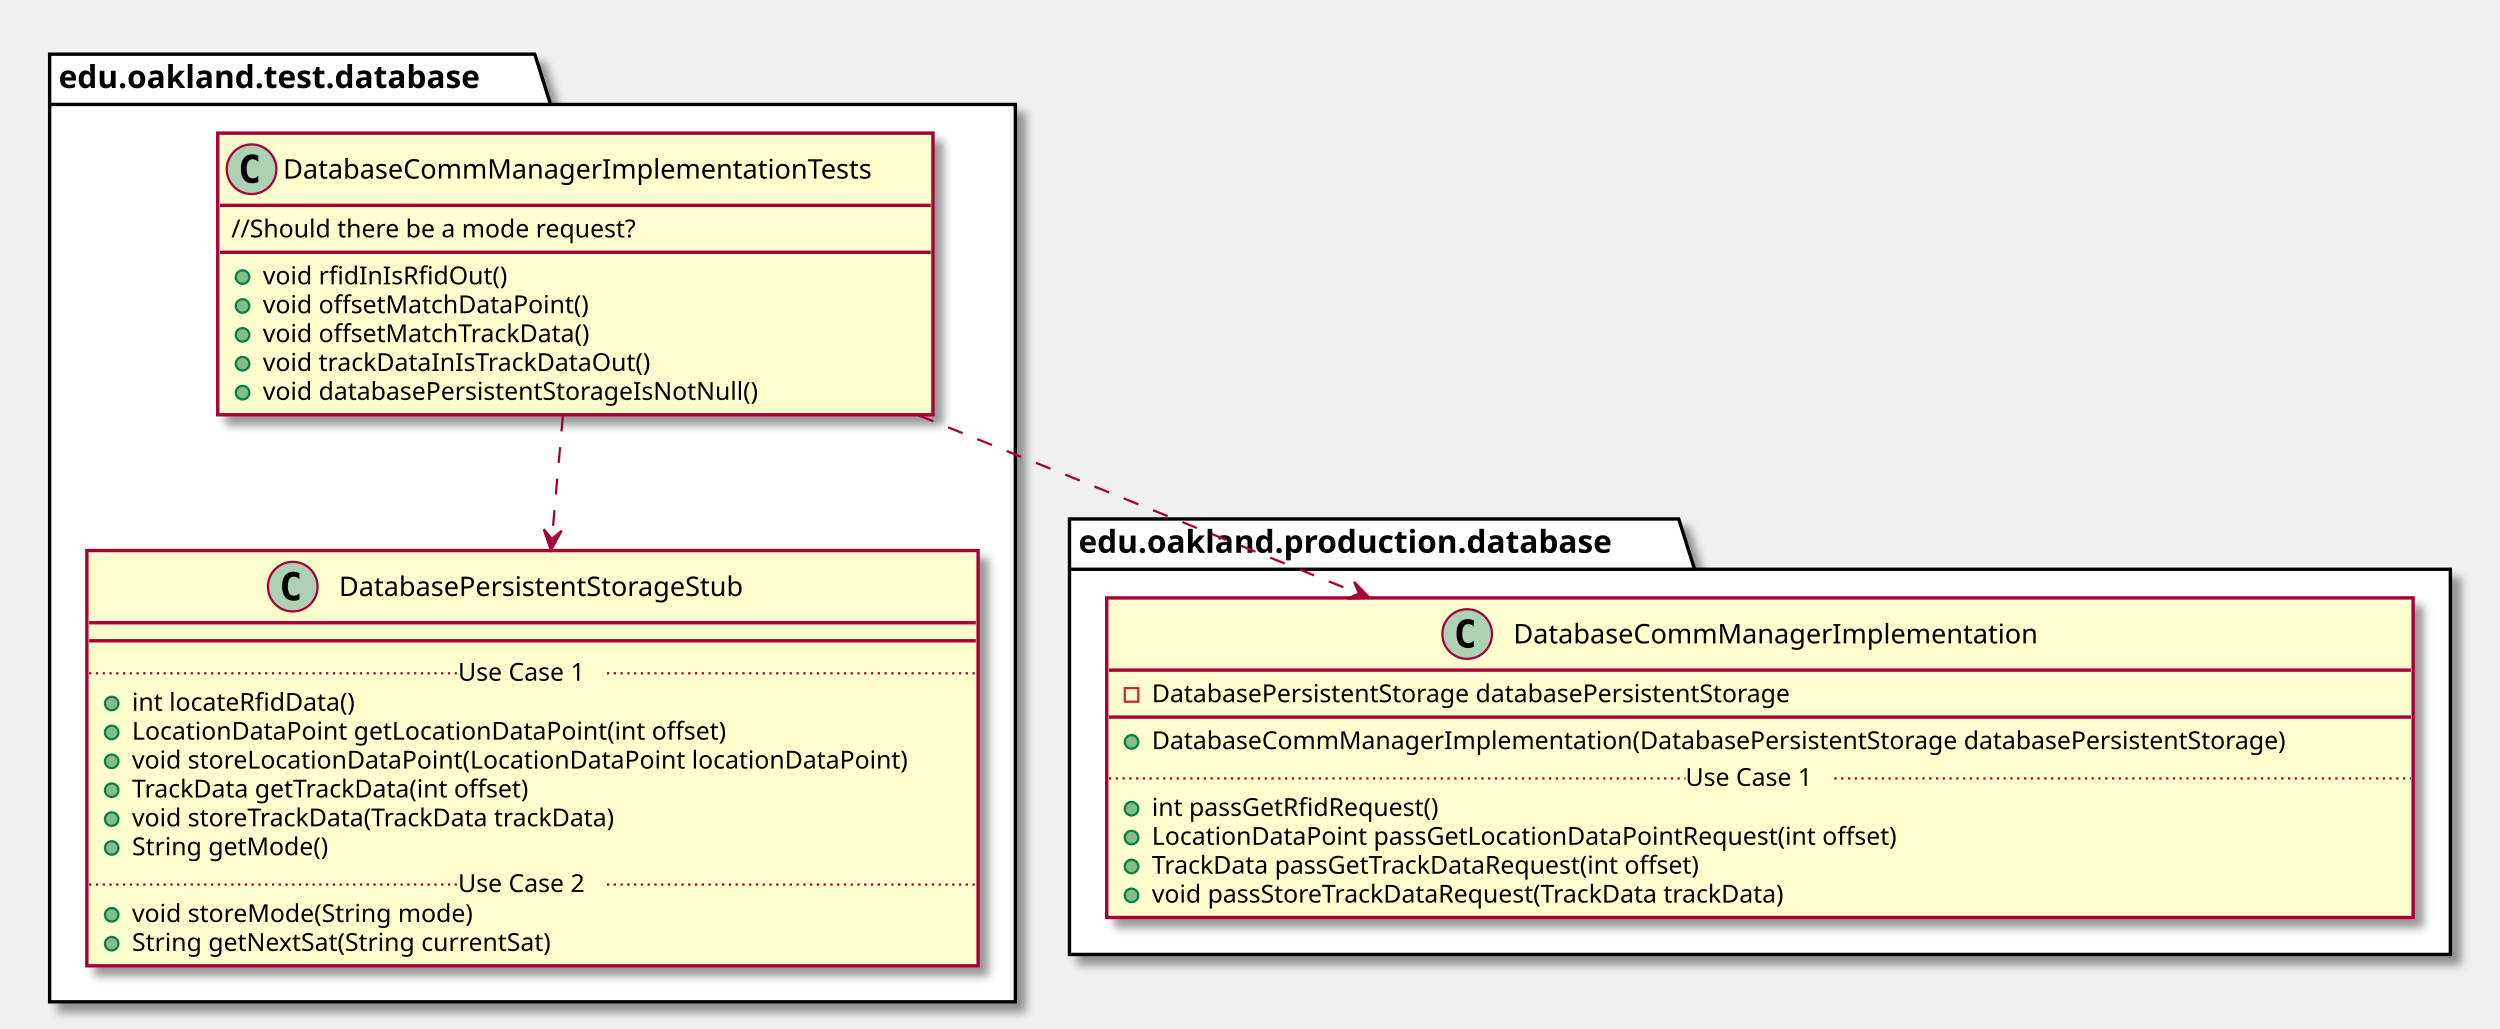
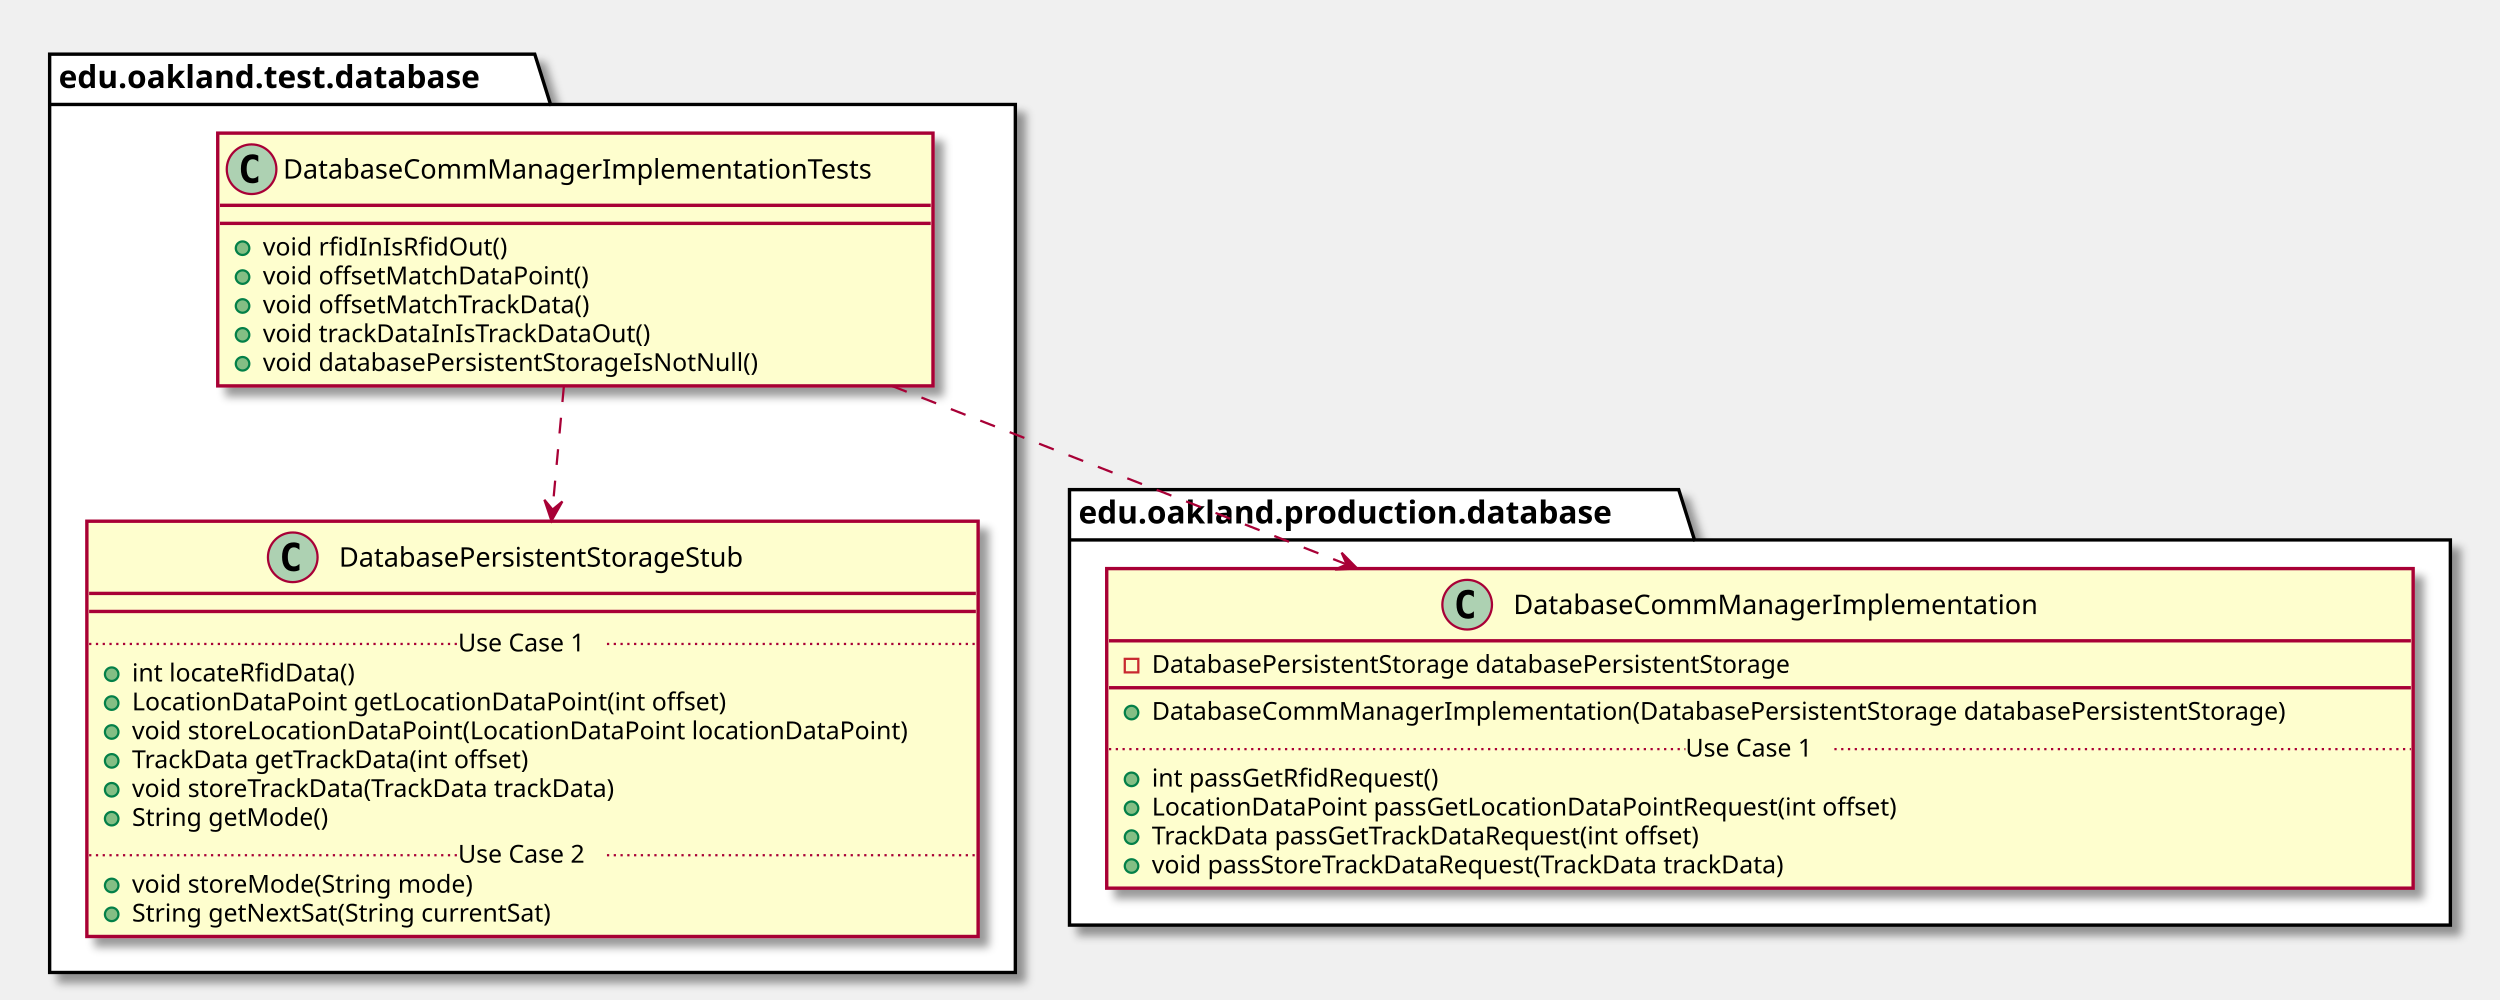
- <svg xmlns="http://www.w3.org/2000/svg" contentScriptType="application/ecmascript" contentStyleType="text/css" height="456px" preserveAspectRatio="none" style="width:1108px;height:456px;" version="1.1" viewBox="0 0 1108 456" width="1108px" zoomAndPan="magnify">
+ <svg xmlns="http://www.w3.org/2000/svg" contentScriptType="application/ecmascript" contentStyleType="text/css" height="443px" preserveAspectRatio="none" style="width:1108px;height:443px;" version="1.1" viewBox="0 0 1108 443" width="1108px" zoomAndPan="magnify">
  <defs>
-     <filter height="300%" id="f1g9u2n0v16wlh" width="300%" x="-1" y="-1">
+     <filter height="300%" id="fx4a8l3toydjx" width="300%" x="-1" y="-1">
      <feGaussianBlur result="blurOut" stdDeviation="2.0" />
      <feColorMatrix in="blurOut" result="blurOut2" type="matrix" values="0 0 0 0 0 0 0 0 0 0 0 0 0 0 0 0 0 0 .4 0" />
      <feOffset dx="4.0" dy="4.0" in="blurOut2" result="blurOut3" />
      <feBlend in="SourceGraphic" in2="blurOut3" mode="normal" />
    </filter>
  </defs>
  <g>
-     <polygon fill="#FFFFFF" filter="url(#f1g9u2n0v16wlh)" points="22,24,237,24,244,46.297,450,46.297,450,444,22,444,22,24" style="stroke: #000000; stroke-width: 1.5;" />
+     <polygon fill="#FFFFFF" filter="url(#fx4a8l3toydjx)" points="22,24,237,24,244,46.297,450,46.297,450,431,22,431,22,24" style="stroke: #000000; stroke-width: 1.5;" />
    <line style="stroke: #000000; stroke-width: 1.5;" x1="22" x2="244" y1="46.297" y2="46.297" />
    <text fill="#000000" font-family="sans-serif" font-size="14" font-weight="bold" lengthAdjust="spacingAndGlyphs" textLength="209" x="26" y="38.995">edu.oakland.test.database</text>
-     <polygon fill="#FFFFFF" filter="url(#f1g9u2n0v16wlh)" points="474,230,744,230,751,252.297,1086,252.297,1086,423,474,423,474,230" style="stroke: #000000; stroke-width: 1.5;" />
-     <line style="stroke: #000000; stroke-width: 1.5;" x1="474" x2="751" y1="252.297" y2="252.297" />
-     <text fill="#000000" font-family="sans-serif" font-size="14" font-weight="bold" lengthAdjust="spacingAndGlyphs" textLength="264" x="478" y="244.995">edu.oakland.production.database</text>
-     <rect fill="#FEFECE" filter="url(#f1g9u2n0v16wlh)" height="124.828" id="DatabaseCommManagerImplementationTests" style="stroke: #A80036; stroke-width: 1.5;" width="317" x="96.5" y="59" />
+     <polygon fill="#FFFFFF" filter="url(#fx4a8l3toydjx)" points="474,217,744,217,751,239.297,1086,239.297,1086,410,474,410,474,217" style="stroke: #000000; stroke-width: 1.5;" />
+     <line style="stroke: #000000; stroke-width: 1.5;" x1="474" x2="751" y1="239.297" y2="239.297" />
+     <text fill="#000000" font-family="sans-serif" font-size="14" font-weight="bold" lengthAdjust="spacingAndGlyphs" textLength="264" x="478" y="231.995">edu.oakland.production.database</text>
+     <rect fill="#FEFECE" filter="url(#fx4a8l3toydjx)" height="112.023" id="DatabaseCommManagerImplementationTests" style="stroke: #A80036; stroke-width: 1.5;" width="317" x="96.5" y="59" />
    <ellipse cx="111.5" cy="75" fill="#ADD1B2" rx="11" ry="11" style="stroke: #A80036; stroke-width: 1.0;" />
    <path d="M114.469,80.641 Q113.891,80.938 113.25,81.078 Q112.609,81.234 111.906,81.234 Q109.406,81.234 108.078,79.594 Q106.766,77.938 106.766,74.812 Q106.766,71.688 108.078,70.031 Q109.406,68.375 111.906,68.375 Q112.609,68.375 113.25,68.531 Q113.906,68.688 114.469,68.984 L114.469,71.703 Q113.844,71.125 113.25,70.859 Q112.656,70.578 112.031,70.578 Q110.688,70.578 110,71.656 Q109.312,72.719 109.312,74.812 Q109.312,76.906 110,77.984 Q110.688,79.047 112.031,79.047 Q112.656,79.047 113.25,78.781 Q113.844,78.5 114.469,77.922 L114.469,80.641 Z " />
    <text fill="#000000" font-family="sans-serif" font-size="12" lengthAdjust="spacingAndGlyphs" textLength="285" x="125.5" y="79.154">DatabaseCommManagerImplementationTests</text>
    <line style="stroke: #A80036; stroke-width: 1.5;" x1="97.5" x2="412.5" y1="91" y2="91" />
-     <text fill="#000000" font-family="sans-serif" font-size="11" lengthAdjust="spacingAndGlyphs" textLength="200" x="102.5" y="105.21">//Should there be a mode request?</text>
-     <line style="stroke: #A80036; stroke-width: 1.5;" x1="97.5" x2="412.5" y1="111.805" y2="111.805" />
+     <line style="stroke: #A80036; stroke-width: 1.5;" x1="97.5" x2="412.5" y1="99" y2="99" />
+     <ellipse cx="107.5" cy="110" fill="#84BE84" rx="3" ry="3" style="stroke: #038048; stroke-width: 1.0;" />
+     <text fill="#000000" font-family="sans-serif" font-size="11" lengthAdjust="spacingAndGlyphs" textLength="115" x="116.5" y="113.21">void rfidInIsRfidOut()</text>
    <ellipse cx="107.5" cy="122.805" fill="#84BE84" rx="3" ry="3" style="stroke: #038048; stroke-width: 1.0;" />
-     <text fill="#000000" font-family="sans-serif" font-size="11" lengthAdjust="spacingAndGlyphs" textLength="115" x="116.5" y="126.015">void rfidInIsRfidOut()</text>
+     <text fill="#000000" font-family="sans-serif" font-size="11" lengthAdjust="spacingAndGlyphs" textLength="155" x="116.5" y="126.015">void offsetMatchDataPoint()</text>
    <ellipse cx="107.5" cy="135.609" fill="#84BE84" rx="3" ry="3" style="stroke: #038048; stroke-width: 1.0;" />
-     <text fill="#000000" font-family="sans-serif" font-size="11" lengthAdjust="spacingAndGlyphs" textLength="155" x="116.5" y="138.82">void offsetMatchDataPoint()</text>
+     <text fill="#000000" font-family="sans-serif" font-size="11" lengthAdjust="spacingAndGlyphs" textLength="158" x="116.5" y="138.82">void offsetMatchTrackData()</text>
    <ellipse cx="107.5" cy="148.414" fill="#84BE84" rx="3" ry="3" style="stroke: #038048; stroke-width: 1.0;" />
-     <text fill="#000000" font-family="sans-serif" font-size="11" lengthAdjust="spacingAndGlyphs" textLength="158" x="116.5" y="151.625">void offsetMatchTrackData()</text>
+     <text fill="#000000" font-family="sans-serif" font-size="11" lengthAdjust="spacingAndGlyphs" textLength="186" x="116.5" y="151.625">void trackDataInIsTrackDataOut()</text>
    <ellipse cx="107.5" cy="161.219" fill="#84BE84" rx="3" ry="3" style="stroke: #038048; stroke-width: 1.0;" />
-     <text fill="#000000" font-family="sans-serif" font-size="11" lengthAdjust="spacingAndGlyphs" textLength="186" x="116.5" y="164.429">void trackDataInIsTrackDataOut()</text>
-     <ellipse cx="107.5" cy="174.023" fill="#84BE84" rx="3" ry="3" style="stroke: #038048; stroke-width: 1.0;" />
-     <text fill="#000000" font-family="sans-serif" font-size="11" lengthAdjust="spacingAndGlyphs" textLength="241" x="116.5" y="177.234">void databasePersistentStorageIsNotNull()</text>
-     <rect fill="#FEFECE" filter="url(#f1g9u2n0v16wlh)" height="184.047" id="DatabasePersistentStorageStub" style="stroke: #A80036; stroke-width: 1.5;" width="395" x="38.5" y="244" />
-     <ellipse cx="129.75" cy="260" fill="#ADD1B2" rx="11" ry="11" style="stroke: #A80036; stroke-width: 1.0;" />
-     <path d="M132.719,265.641 Q132.141,265.938 131.5,266.078 Q130.859,266.234 130.156,266.234 Q127.656,266.234 126.328,264.594 Q125.016,262.938 125.016,259.812 Q125.016,256.688 126.328,255.031 Q127.656,253.375 130.156,253.375 Q130.859,253.375 131.5,253.531 Q132.156,253.688 132.719,253.984 L132.719,256.703 Q132.094,256.125 131.5,255.859 Q130.906,255.578 130.281,255.578 Q128.938,255.578 128.25,256.656 Q127.562,257.719 127.562,259.812 Q127.562,261.906 128.25,262.984 Q128.938,264.047 130.281,264.047 Q130.906,264.047 131.5,263.781 Q132.094,263.5 132.719,262.922 L132.719,265.641 Z " />
-     <text fill="#000000" font-family="sans-serif" font-size="12" lengthAdjust="spacingAndGlyphs" textLength="204" x="150.25" y="264.154">DatabasePersistentStorageStub</text>
-     <line style="stroke: #A80036; stroke-width: 1.5;" x1="39.5" x2="432.5" y1="276" y2="276" />
-     <line style="stroke: #A80036; stroke-width: 1.5;" x1="39.5" x2="432.5" y1="284" y2="284" />
-     <ellipse cx="49.5" cy="311.805" fill="#84BE84" rx="3" ry="3" style="stroke: #038048; stroke-width: 1.0;" />
-     <text fill="#000000" font-family="sans-serif" font-size="11" lengthAdjust="spacingAndGlyphs" textLength="107" x="58.5" y="315.015">int locateRfidData()</text>
-     <ellipse cx="49.5" cy="324.609" fill="#84BE84" rx="3" ry="3" style="stroke: #038048; stroke-width: 1.0;" />
-     <text fill="#000000" font-family="sans-serif" font-size="11" lengthAdjust="spacingAndGlyphs" textLength="283" x="58.5" y="327.82">LocationDataPoint getLocationDataPoint(int offset)</text>
-     <ellipse cx="49.5" cy="337.414" fill="#84BE84" rx="3" ry="3" style="stroke: #038048; stroke-width: 1.0;" />
-     <text fill="#000000" font-family="sans-serif" font-size="11" lengthAdjust="spacingAndGlyphs" textLength="369" x="58.5" y="340.625">void storeLocationDataPoint(LocationDataPoint locationDataPoint)</text>
-     <ellipse cx="49.5" cy="350.219" fill="#84BE84" rx="3" ry="3" style="stroke: #038048; stroke-width: 1.0;" />
-     <text fill="#000000" font-family="sans-serif" font-size="11" lengthAdjust="spacingAndGlyphs" textLength="195" x="58.5" y="353.429">TrackData getTrackData(int offset)</text>
-     <ellipse cx="49.5" cy="363.023" fill="#84BE84" rx="3" ry="3" style="stroke: #038048; stroke-width: 1.0;" />
-     <text fill="#000000" font-family="sans-serif" font-size="11" lengthAdjust="spacingAndGlyphs" textLength="237" x="58.5" y="366.234">void storeTrackData(TrackData trackData)</text>
-     <ellipse cx="49.5" cy="375.828" fill="#84BE84" rx="3" ry="3" style="stroke: #038048; stroke-width: 1.0;" />
-     <text fill="#000000" font-family="sans-serif" font-size="11" lengthAdjust="spacingAndGlyphs" textLength="94" x="58.5" y="379.039">String getMode()</text>
-     <line style="stroke: #A80036; stroke-width: 1.0; stroke-dasharray: 1.0,2.0;" x1="39.5" x2="203" y1="298.402" y2="298.402" />
-     <text fill="#000000" font-family="sans-serif" font-size="11" lengthAdjust="spacingAndGlyphs" textLength="66" x="203" y="301.71">Use Case 1</text>
-     <line style="stroke: #A80036; stroke-width: 1.0; stroke-dasharray: 1.0,2.0;" x1="269" x2="432.5" y1="298.402" y2="298.402" />
-     <ellipse cx="49.5" cy="405.438" fill="#84BE84" rx="3" ry="3" style="stroke: #038048; stroke-width: 1.0;" />
-     <text fill="#000000" font-family="sans-serif" font-size="11" lengthAdjust="spacingAndGlyphs" textLength="165" x="58.5" y="408.648">void storeMode(String mode)</text>
-     <ellipse cx="49.5" cy="418.242" fill="#84BE84" rx="3" ry="3" style="stroke: #038048; stroke-width: 1.0;" />
-     <text fill="#000000" font-family="sans-serif" font-size="11" lengthAdjust="spacingAndGlyphs" textLength="206" x="58.5" y="421.453">String getNextSat(String currentSat)</text>
-     <line style="stroke: #A80036; stroke-width: 1.0; stroke-dasharray: 1.0,2.0;" x1="39.5" x2="203" y1="392.035" y2="392.035" />
-     <text fill="#000000" font-family="sans-serif" font-size="11" lengthAdjust="spacingAndGlyphs" textLength="66" x="203" y="395.343">Use Case 2</text>
-     <line style="stroke: #A80036; stroke-width: 1.0; stroke-dasharray: 1.0,2.0;" x1="269" x2="432.5" y1="392.035" y2="392.035" />
-     <rect fill="#FEFECE" filter="url(#f1g9u2n0v16wlh)" height="141.633" id="DatabaseCommManagerImplementation" style="stroke: #A80036; stroke-width: 1.5;" width="579" x="490.5" y="265" />
-     <ellipse cx="650.25" cy="281" fill="#ADD1B2" rx="11" ry="11" style="stroke: #A80036; stroke-width: 1.0;" />
-     <path d="M653.219,286.641 Q652.641,286.938 652,287.078 Q651.359,287.234 650.656,287.234 Q648.156,287.234 646.828,285.594 Q645.516,283.938 645.516,280.812 Q645.516,277.688 646.828,276.031 Q648.156,274.375 650.656,274.375 Q651.359,274.375 652,274.531 Q652.656,274.688 653.219,274.984 L653.219,277.703 Q652.594,277.125 652,276.859 Q651.406,276.578 650.781,276.578 Q649.438,276.578 648.75,277.656 Q648.062,278.719 648.062,280.812 Q648.062,282.906 648.75,283.984 Q649.438,285.047 650.781,285.047 Q651.406,285.047 652,284.781 Q652.594,284.5 653.219,283.922 L653.219,286.641 Z " />
-     <text fill="#000000" font-family="sans-serif" font-size="12" lengthAdjust="spacingAndGlyphs" textLength="251" x="670.75" y="285.154">DatabaseCommManagerImplementation</text>
-     <line style="stroke: #A80036; stroke-width: 1.5;" x1="491.5" x2="1068.5" y1="297" y2="297" />
-     <rect fill="none" height="6" style="stroke: #C82930; stroke-width: 1.0;" width="6" x="498.5" y="305" />
-     <text fill="#000000" font-family="sans-serif" font-size="11" lengthAdjust="spacingAndGlyphs" textLength="317" x="510.5" y="311.21">DatabasePersistentStorage databasePersistentStorage</text>
-     <line style="stroke: #A80036; stroke-width: 1.5;" x1="491.5" x2="1068.5" y1="317.805" y2="317.805" />
-     <ellipse cx="501.5" cy="328.805" fill="#84BE84" rx="3" ry="3" style="stroke: #038048; stroke-width: 1.0;" />
-     <text fill="#000000" font-family="sans-serif" font-size="11" lengthAdjust="spacingAndGlyphs" textLength="553" x="510.5" y="332.015">DatabaseCommManagerImplementation(DatabasePersistentStorage databasePersistentStorage)</text>
-     <ellipse cx="501.5" cy="358.414" fill="#84BE84" rx="3" ry="3" style="stroke: #038048; stroke-width: 1.0;" />
-     <text fill="#000000" font-family="sans-serif" font-size="11" lengthAdjust="spacingAndGlyphs" textLength="141" x="510.5" y="361.625">int passGetRfidRequest()</text>
-     <ellipse cx="501.5" cy="371.219" fill="#84BE84" rx="3" ry="3" style="stroke: #038048; stroke-width: 1.0;" />
-     <text fill="#000000" font-family="sans-serif" font-size="11" lengthAdjust="spacingAndGlyphs" textLength="359" x="510.5" y="374.429">LocationDataPoint passGetLocationDataPointRequest(int offset)</text>
-     <ellipse cx="501.5" cy="384.023" fill="#84BE84" rx="3" ry="3" style="stroke: #038048; stroke-width: 1.0;" />
-     <text fill="#000000" font-family="sans-serif" font-size="11" lengthAdjust="spacingAndGlyphs" textLength="271" x="510.5" y="387.234">TrackData passGetTrackDataRequest(int offset)</text>
-     <ellipse cx="501.5" cy="396.828" fill="#84BE84" rx="3" ry="3" style="stroke: #038048; stroke-width: 1.0;" />
-     <text fill="#000000" font-family="sans-serif" font-size="11" lengthAdjust="spacingAndGlyphs" textLength="312" x="510.5" y="400.039">void passStoreTrackDataRequest(TrackData trackData)</text>
-     <line style="stroke: #A80036; stroke-width: 1.0; stroke-dasharray: 1.0,2.0;" x1="491.5" x2="747" y1="345.012" y2="345.012" />
-     <text fill="#000000" font-family="sans-serif" font-size="11" lengthAdjust="spacingAndGlyphs" textLength="66" x="747" y="348.32">Use Case 1</text>
-     <line style="stroke: #A80036; stroke-width: 1.0; stroke-dasharray: 1.0,2.0;" x1="813" x2="1068.5" y1="345.012" y2="345.012" />
-     <path d="M249.48,184.25 C247.96,201.27 246.27,220.16 244.62,238.64 " fill="none" id="DatabaseCommManagerImplementationTests-&gt;DatabasePersistentStorageStub" style="stroke: #A80036; stroke-width: 1.0; stroke-dasharray: 7.0,7.0;" />
-     <polygon fill="#A80036" points="244.15,243.85,248.931,235.239,244.592,238.87,240.962,234.531,244.15,243.85" style="stroke: #A80036; stroke-width: 1.0;" />
-     <path d="M407.2,184.11 C468.14,208.77 538.78,237.36 602.07,262.98 " fill="none" id="DatabaseCommManagerImplementationTests-&gt;DatabaseCommManagerImplementation" style="stroke: #A80036; stroke-width: 1.0; stroke-dasharray: 7.0,7.0;" />
-     <polygon fill="#A80036" points="607,264.97,600.156,257.888,602.365,263.096,597.157,265.305,607,264.97" style="stroke: #A80036; stroke-width: 1.0;" />
+     <text fill="#000000" font-family="sans-serif" font-size="11" lengthAdjust="spacingAndGlyphs" textLength="241" x="116.5" y="164.429">void databasePersistentStorageIsNotNull()</text>
+     <rect fill="#FEFECE" filter="url(#fx4a8l3toydjx)" height="184.047" id="DatabasePersistentStorageStub" style="stroke: #A80036; stroke-width: 1.5;" width="395" x="38.5" y="231" />
+     <ellipse cx="129.75" cy="247" fill="#ADD1B2" rx="11" ry="11" style="stroke: #A80036; stroke-width: 1.0;" />
+     <path d="M132.719,252.641 Q132.141,252.938 131.5,253.078 Q130.859,253.234 130.156,253.234 Q127.656,253.234 126.328,251.594 Q125.016,249.938 125.016,246.812 Q125.016,243.688 126.328,242.031 Q127.656,240.375 130.156,240.375 Q130.859,240.375 131.5,240.531 Q132.156,240.688 132.719,240.984 L132.719,243.703 Q132.094,243.125 131.5,242.859 Q130.906,242.578 130.281,242.578 Q128.938,242.578 128.25,243.656 Q127.562,244.719 127.562,246.812 Q127.562,248.906 128.25,249.984 Q128.938,251.047 130.281,251.047 Q130.906,251.047 131.5,250.781 Q132.094,250.5 132.719,249.922 L132.719,252.641 Z " />
+     <text fill="#000000" font-family="sans-serif" font-size="12" lengthAdjust="spacingAndGlyphs" textLength="204" x="150.25" y="251.154">DatabasePersistentStorageStub</text>
+     <line style="stroke: #A80036; stroke-width: 1.5;" x1="39.5" x2="432.5" y1="263" y2="263" />
+     <line style="stroke: #A80036; stroke-width: 1.5;" x1="39.5" x2="432.5" y1="271" y2="271" />
+     <ellipse cx="49.5" cy="298.805" fill="#84BE84" rx="3" ry="3" style="stroke: #038048; stroke-width: 1.0;" />
+     <text fill="#000000" font-family="sans-serif" font-size="11" lengthAdjust="spacingAndGlyphs" textLength="107" x="58.5" y="302.015">int locateRfidData()</text>
+     <ellipse cx="49.5" cy="311.609" fill="#84BE84" rx="3" ry="3" style="stroke: #038048; stroke-width: 1.0;" />
+     <text fill="#000000" font-family="sans-serif" font-size="11" lengthAdjust="spacingAndGlyphs" textLength="283" x="58.5" y="314.82">LocationDataPoint getLocationDataPoint(int offset)</text>
+     <ellipse cx="49.5" cy="324.414" fill="#84BE84" rx="3" ry="3" style="stroke: #038048; stroke-width: 1.0;" />
+     <text fill="#000000" font-family="sans-serif" font-size="11" lengthAdjust="spacingAndGlyphs" textLength="369" x="58.5" y="327.625">void storeLocationDataPoint(LocationDataPoint locationDataPoint)</text>
+     <ellipse cx="49.5" cy="337.219" fill="#84BE84" rx="3" ry="3" style="stroke: #038048; stroke-width: 1.0;" />
+     <text fill="#000000" font-family="sans-serif" font-size="11" lengthAdjust="spacingAndGlyphs" textLength="195" x="58.5" y="340.429">TrackData getTrackData(int offset)</text>
+     <ellipse cx="49.5" cy="350.023" fill="#84BE84" rx="3" ry="3" style="stroke: #038048; stroke-width: 1.0;" />
+     <text fill="#000000" font-family="sans-serif" font-size="11" lengthAdjust="spacingAndGlyphs" textLength="237" x="58.5" y="353.234">void storeTrackData(TrackData trackData)</text>
+     <ellipse cx="49.5" cy="362.828" fill="#84BE84" rx="3" ry="3" style="stroke: #038048; stroke-width: 1.0;" />
+     <text fill="#000000" font-family="sans-serif" font-size="11" lengthAdjust="spacingAndGlyphs" textLength="94" x="58.5" y="366.039">String getMode()</text>
+     <line style="stroke: #A80036; stroke-width: 1.0; stroke-dasharray: 1.0,2.0;" x1="39.5" x2="203" y1="285.402" y2="285.402" />
+     <text fill="#000000" font-family="sans-serif" font-size="11" lengthAdjust="spacingAndGlyphs" textLength="66" x="203" y="288.71">Use Case 1</text>
+     <line style="stroke: #A80036; stroke-width: 1.0; stroke-dasharray: 1.0,2.0;" x1="269" x2="432.5" y1="285.402" y2="285.402" />
+     <ellipse cx="49.5" cy="392.438" fill="#84BE84" rx="3" ry="3" style="stroke: #038048; stroke-width: 1.0;" />
+     <text fill="#000000" font-family="sans-serif" font-size="11" lengthAdjust="spacingAndGlyphs" textLength="165" x="58.5" y="395.648">void storeMode(String mode)</text>
+     <ellipse cx="49.5" cy="405.242" fill="#84BE84" rx="3" ry="3" style="stroke: #038048; stroke-width: 1.0;" />
+     <text fill="#000000" font-family="sans-serif" font-size="11" lengthAdjust="spacingAndGlyphs" textLength="206" x="58.5" y="408.453">String getNextSat(String currentSat)</text>
+     <line style="stroke: #A80036; stroke-width: 1.0; stroke-dasharray: 1.0,2.0;" x1="39.5" x2="203" y1="379.035" y2="379.035" />
+     <text fill="#000000" font-family="sans-serif" font-size="11" lengthAdjust="spacingAndGlyphs" textLength="66" x="203" y="382.343">Use Case 2</text>
+     <line style="stroke: #A80036; stroke-width: 1.0; stroke-dasharray: 1.0,2.0;" x1="269" x2="432.5" y1="379.035" y2="379.035" />
+     <rect fill="#FEFECE" filter="url(#fx4a8l3toydjx)" height="141.633" id="DatabaseCommManagerImplementation" style="stroke: #A80036; stroke-width: 1.5;" width="579" x="490.5" y="252" />
+     <ellipse cx="650.25" cy="268" fill="#ADD1B2" rx="11" ry="11" style="stroke: #A80036; stroke-width: 1.0;" />
+     <path d="M653.219,273.641 Q652.641,273.938 652,274.078 Q651.359,274.234 650.656,274.234 Q648.156,274.234 646.828,272.594 Q645.516,270.938 645.516,267.812 Q645.516,264.688 646.828,263.031 Q648.156,261.375 650.656,261.375 Q651.359,261.375 652,261.531 Q652.656,261.688 653.219,261.984 L653.219,264.703 Q652.594,264.125 652,263.859 Q651.406,263.578 650.781,263.578 Q649.438,263.578 648.75,264.656 Q648.062,265.719 648.062,267.812 Q648.062,269.906 648.75,270.984 Q649.438,272.047 650.781,272.047 Q651.406,272.047 652,271.781 Q652.594,271.5 653.219,270.922 L653.219,273.641 Z " />
+     <text fill="#000000" font-family="sans-serif" font-size="12" lengthAdjust="spacingAndGlyphs" textLength="251" x="670.75" y="272.154">DatabaseCommManagerImplementation</text>
+     <line style="stroke: #A80036; stroke-width: 1.5;" x1="491.5" x2="1068.5" y1="284" y2="284" />
+     <rect fill="none" height="6" style="stroke: #C82930; stroke-width: 1.0;" width="6" x="498.5" y="292" />
+     <text fill="#000000" font-family="sans-serif" font-size="11" lengthAdjust="spacingAndGlyphs" textLength="317" x="510.5" y="298.21">DatabasePersistentStorage databasePersistentStorage</text>
+     <line style="stroke: #A80036; stroke-width: 1.5;" x1="491.5" x2="1068.5" y1="304.805" y2="304.805" />
+     <ellipse cx="501.5" cy="315.805" fill="#84BE84" rx="3" ry="3" style="stroke: #038048; stroke-width: 1.0;" />
+     <text fill="#000000" font-family="sans-serif" font-size="11" lengthAdjust="spacingAndGlyphs" textLength="553" x="510.5" y="319.015">DatabaseCommManagerImplementation(DatabasePersistentStorage databasePersistentStorage)</text>
+     <ellipse cx="501.5" cy="345.414" fill="#84BE84" rx="3" ry="3" style="stroke: #038048; stroke-width: 1.0;" />
+     <text fill="#000000" font-family="sans-serif" font-size="11" lengthAdjust="spacingAndGlyphs" textLength="141" x="510.5" y="348.625">int passGetRfidRequest()</text>
+     <ellipse cx="501.5" cy="358.219" fill="#84BE84" rx="3" ry="3" style="stroke: #038048; stroke-width: 1.0;" />
+     <text fill="#000000" font-family="sans-serif" font-size="11" lengthAdjust="spacingAndGlyphs" textLength="359" x="510.5" y="361.429">LocationDataPoint passGetLocationDataPointRequest(int offset)</text>
+     <ellipse cx="501.5" cy="371.023" fill="#84BE84" rx="3" ry="3" style="stroke: #038048; stroke-width: 1.0;" />
+     <text fill="#000000" font-family="sans-serif" font-size="11" lengthAdjust="spacingAndGlyphs" textLength="271" x="510.5" y="374.234">TrackData passGetTrackDataRequest(int offset)</text>
+     <ellipse cx="501.5" cy="383.828" fill="#84BE84" rx="3" ry="3" style="stroke: #038048; stroke-width: 1.0;" />
+     <text fill="#000000" font-family="sans-serif" font-size="11" lengthAdjust="spacingAndGlyphs" textLength="312" x="510.5" y="387.039">void passStoreTrackDataRequest(TrackData trackData)</text>
+     <line style="stroke: #A80036; stroke-width: 1.0; stroke-dasharray: 1.0,2.0;" x1="491.5" x2="747" y1="332.012" y2="332.012" />
+     <text fill="#000000" font-family="sans-serif" font-size="11" lengthAdjust="spacingAndGlyphs" textLength="66" x="747" y="335.32">Use Case 1</text>
+     <line style="stroke: #A80036; stroke-width: 1.0; stroke-dasharray: 1.0,2.0;" x1="813" x2="1068.5" y1="332.012" y2="332.012" />
+     <path d="M249.91,171.2 C248.36,187.98 246.61,206.93 244.89,225.59 " fill="none" id="DatabaseCommManagerImplementationTests-&gt;DatabasePersistentStorageStub" style="stroke: #A80036; stroke-width: 1.0; stroke-dasharray: 7.0,7.0;" />
+     <polygon fill="#A80036" points="244.41,230.84,249.239,222.256,244.881,225.862,241.275,221.503,244.41,230.84" style="stroke: #A80036; stroke-width: 1.0;" />
+     <path d="M395.35,171.07 C457.19,195.34 530.68,224.17 596.77,250.11 " fill="none" id="DatabaseCommManagerImplementationTests-&gt;DatabaseCommManagerImplementation" style="stroke: #A80036; stroke-width: 1.0; stroke-dasharray: 7.0,7.0;" />
+     <polygon fill="#A80036" points="601.52,251.97,594.605,244.957,596.866,250.143,591.681,252.404,601.52,251.97" style="stroke: #A80036; stroke-width: 1.0;" />
  </g>
</svg>
